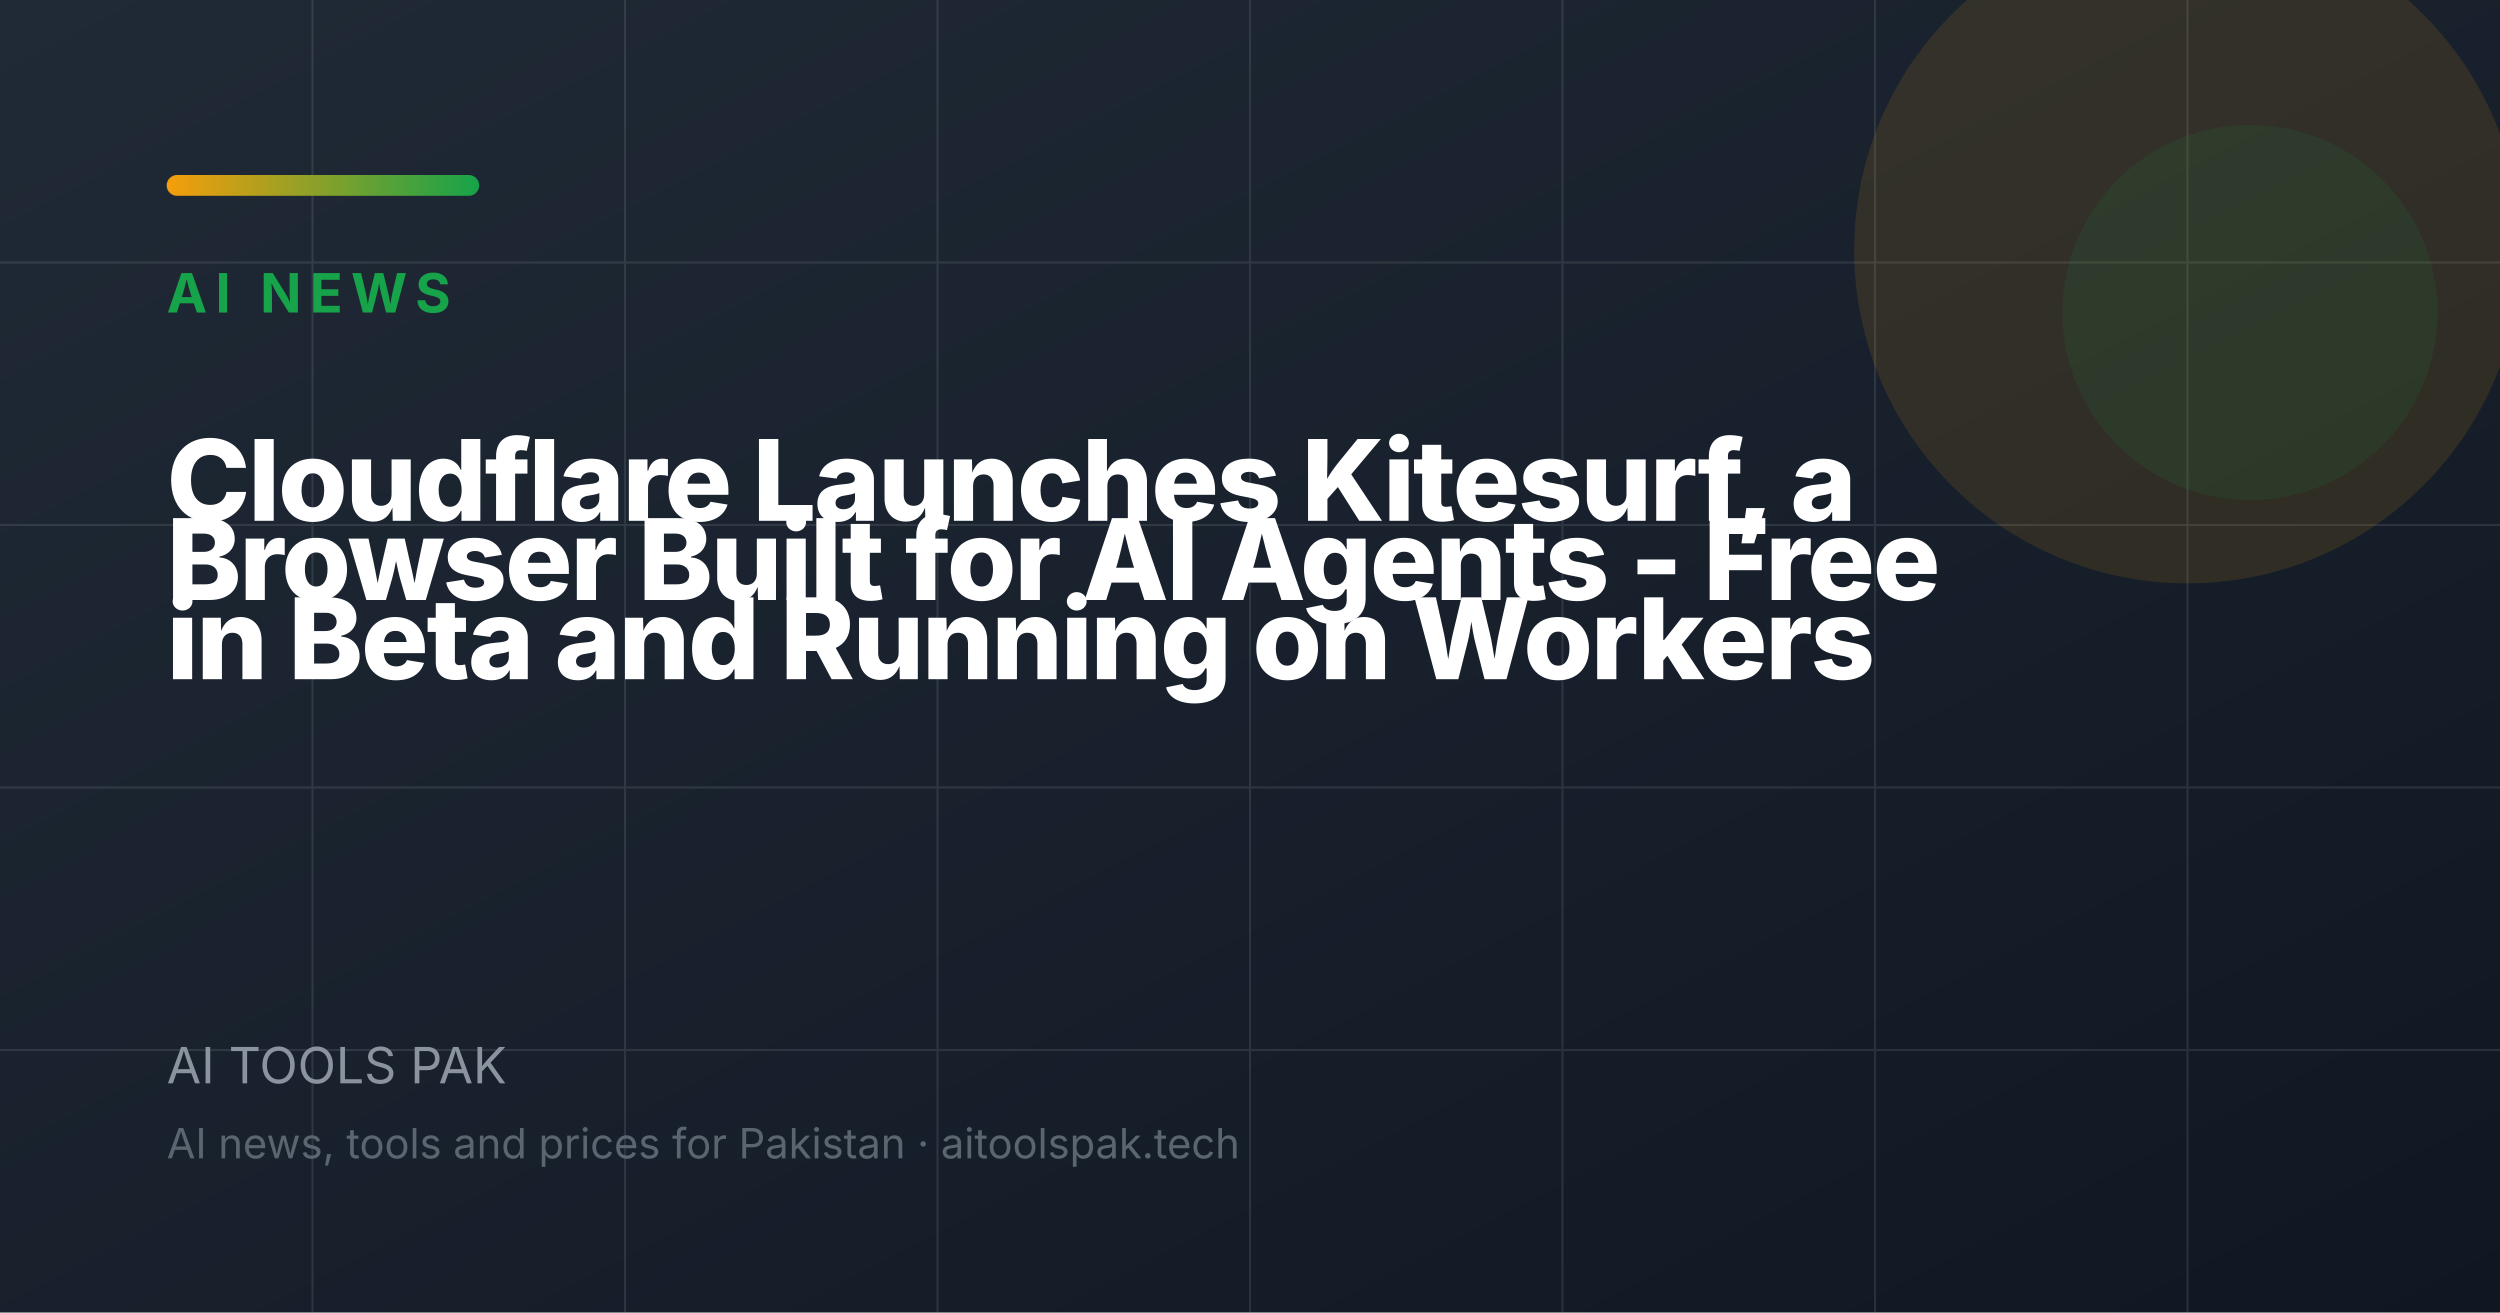
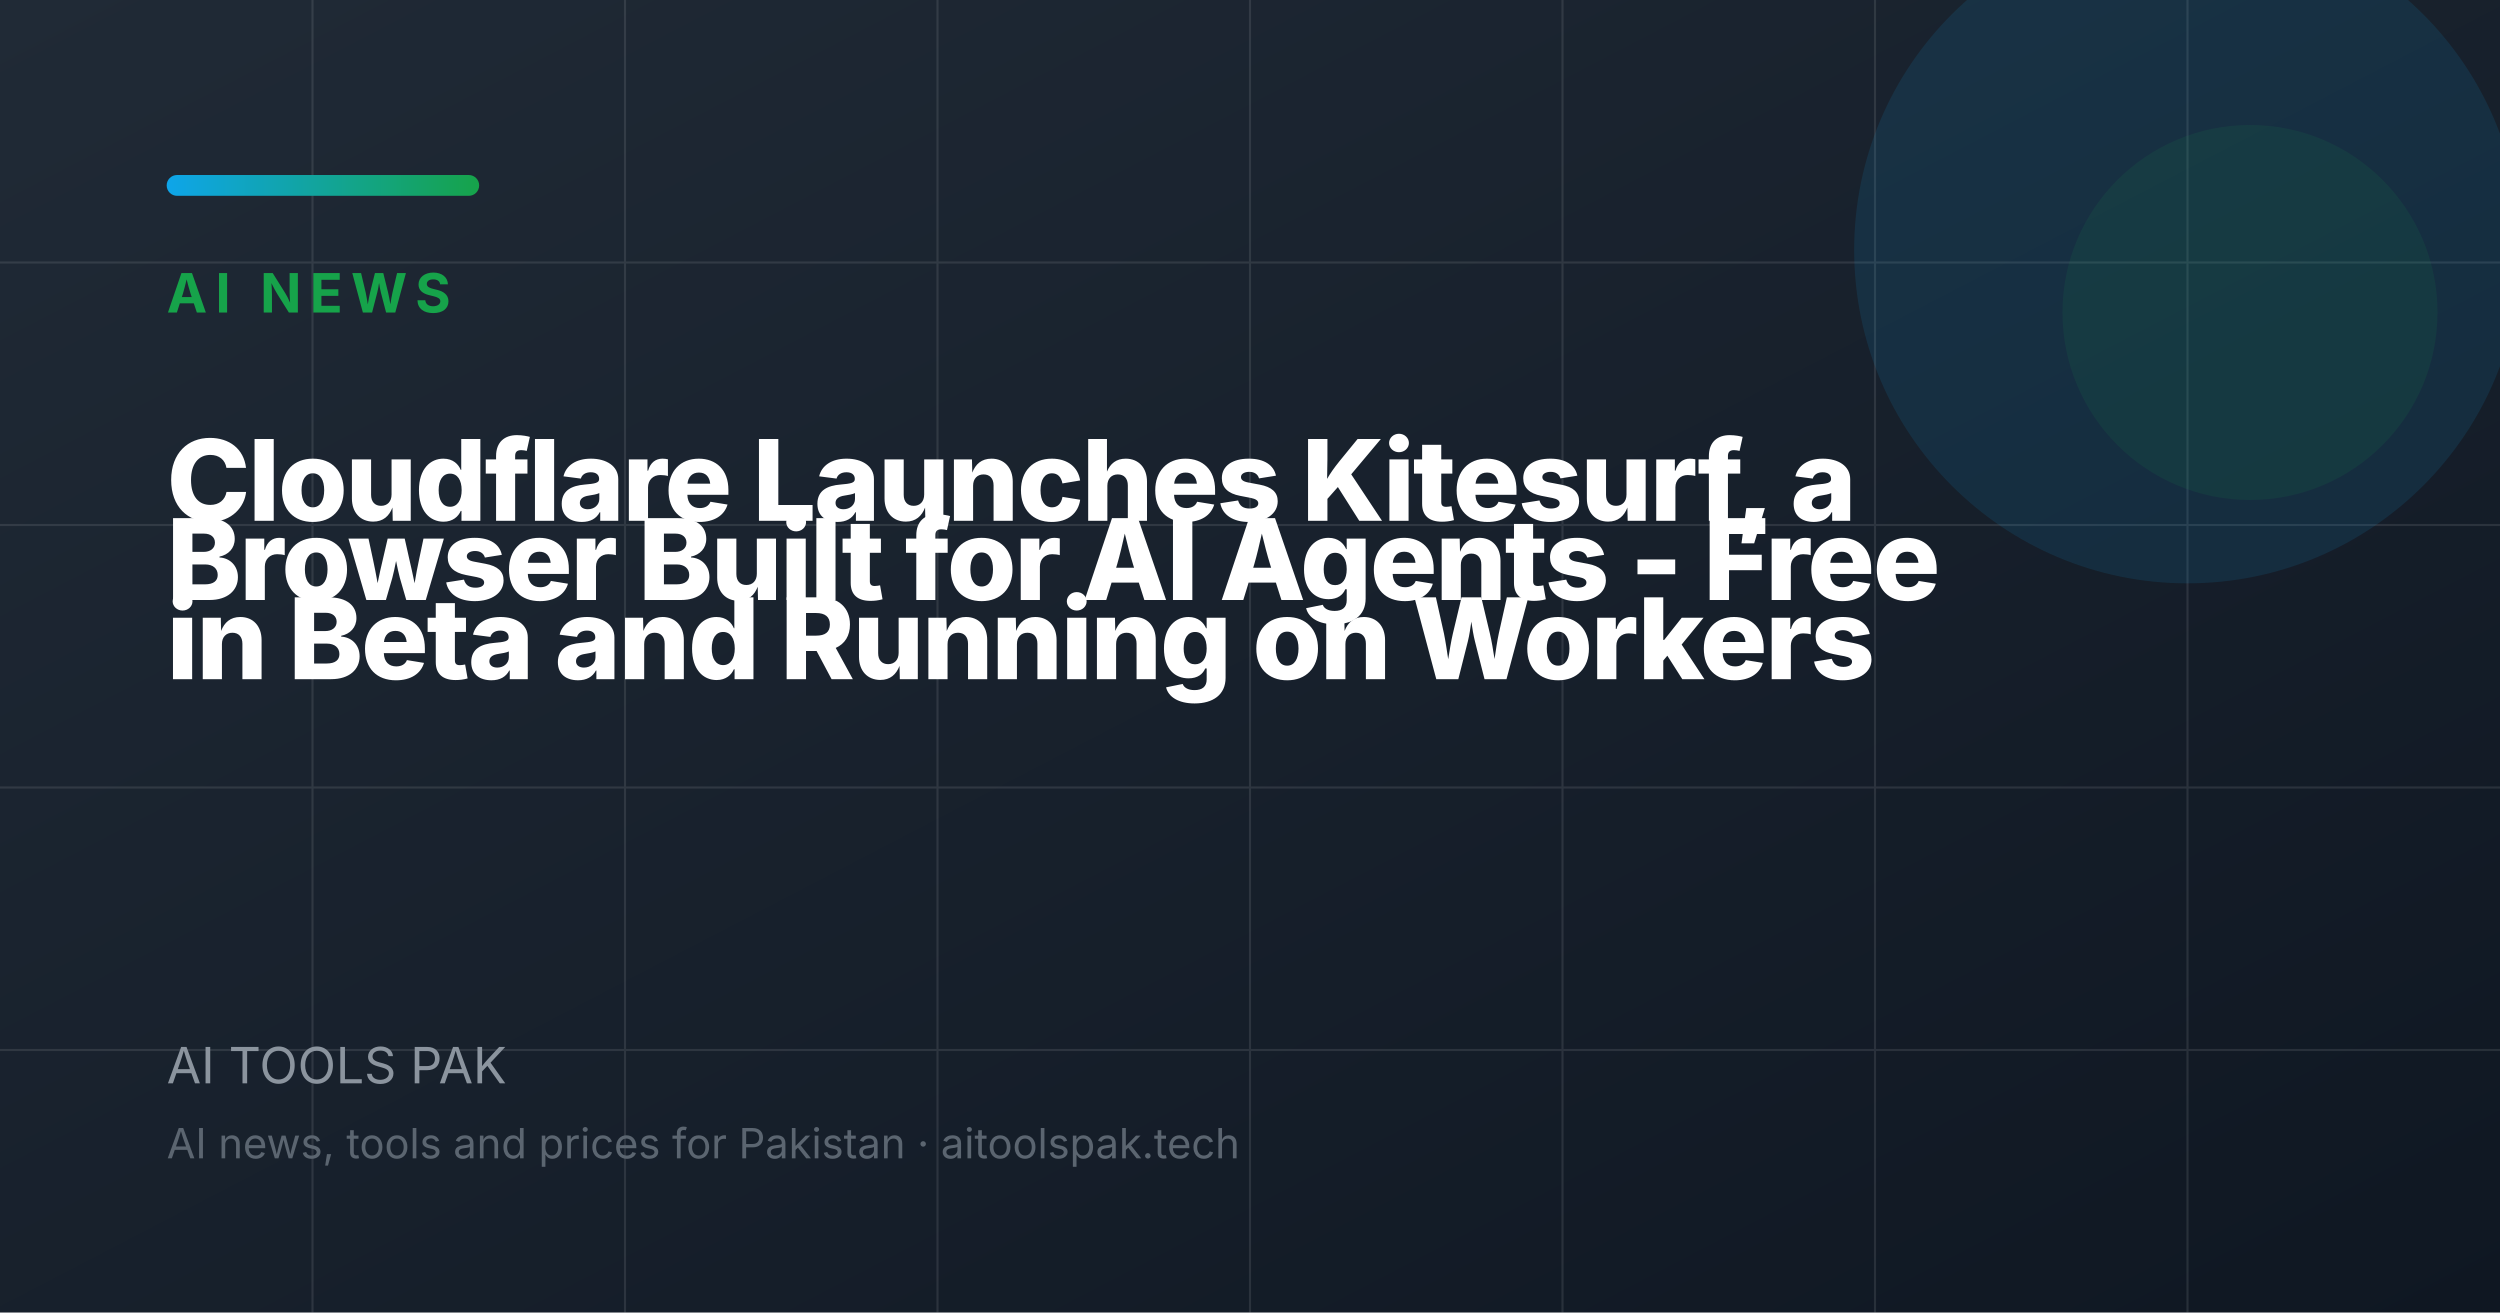
<svg xmlns="http://www.w3.org/2000/svg" width="1200" height="630" viewBox="0 0 1200 630" role="img" aria-labelledby="title desc">
  <defs>
    <linearGradient id="bg" x1="0" y1="0" x2="1" y2="1">
      <stop offset="0" stop-color="#202a36" />
      <stop offset="1" stop-color="#0f1722" />
    </linearGradient>
    <linearGradient id="bar" x1="0" y1="0" x2="1" y2="0">
-       <stop offset="0" stop-color="#f59e0b" />
+       <stop offset="0" stop-color="#0ea5e9" />
      <stop offset="1" stop-color="#16a34a" />
    </linearGradient>
  </defs>
  <rect width="1200" height="630" fill="url(#bg)" />
  <g opacity="0.10">
    <path d="M0 126H1200M0 252H1200M0 378H1200M0 504H1200" stroke="#ffffff" stroke-width="1" />
    <path d="M150 0V630M300 0V630M450 0V630M600 0V630M750 0V630M900 0V630M1050 0V630" stroke="#ffffff" stroke-width="1" />
  </g>
-   <circle cx="1050" cy="120" r="160" fill="#f59e0b" opacity="0.12" />
+   <circle cx="1050" cy="120" r="160" fill="#0ea5e9" opacity="0.12" />
  <circle cx="1080" cy="150" r="90" fill="#16a34a" opacity="0.10" />
  <rect x="80" y="84" width="150" height="10" rx="5" fill="url(#bar)" />
  <text x="80" y="150" fill="#16a34a" font-family="Inter, Arial, sans-serif" font-size="26" font-weight="700" letter-spacing="4">AI NEWS</text>
  <text x="80" y="250" fill="#ffffff" font-family="Inter, Arial, sans-serif" font-size="54" font-weight="800" letter-spacing="-1">
    <tspan x="80" dy="0">Cloudflare Launches Kitesurf, a</tspan>
    <tspan x="80" dy="38">Browser Built for AI Agents - Free</tspan>
    <tspan x="80" dy="38">in Beta and Running on Workers</tspan>
  </text>
  <text x="80" y="520" fill="#8b949e" font-family="Inter, Arial, sans-serif" font-size="24">AI TOOLS PAK</text>
  <text x="80" y="556" fill="#5b6570" font-family="Inter, Arial, sans-serif" font-size="20">AI news, tools and prices for Pakistan · aitoolspak.tech</text>
</svg>
